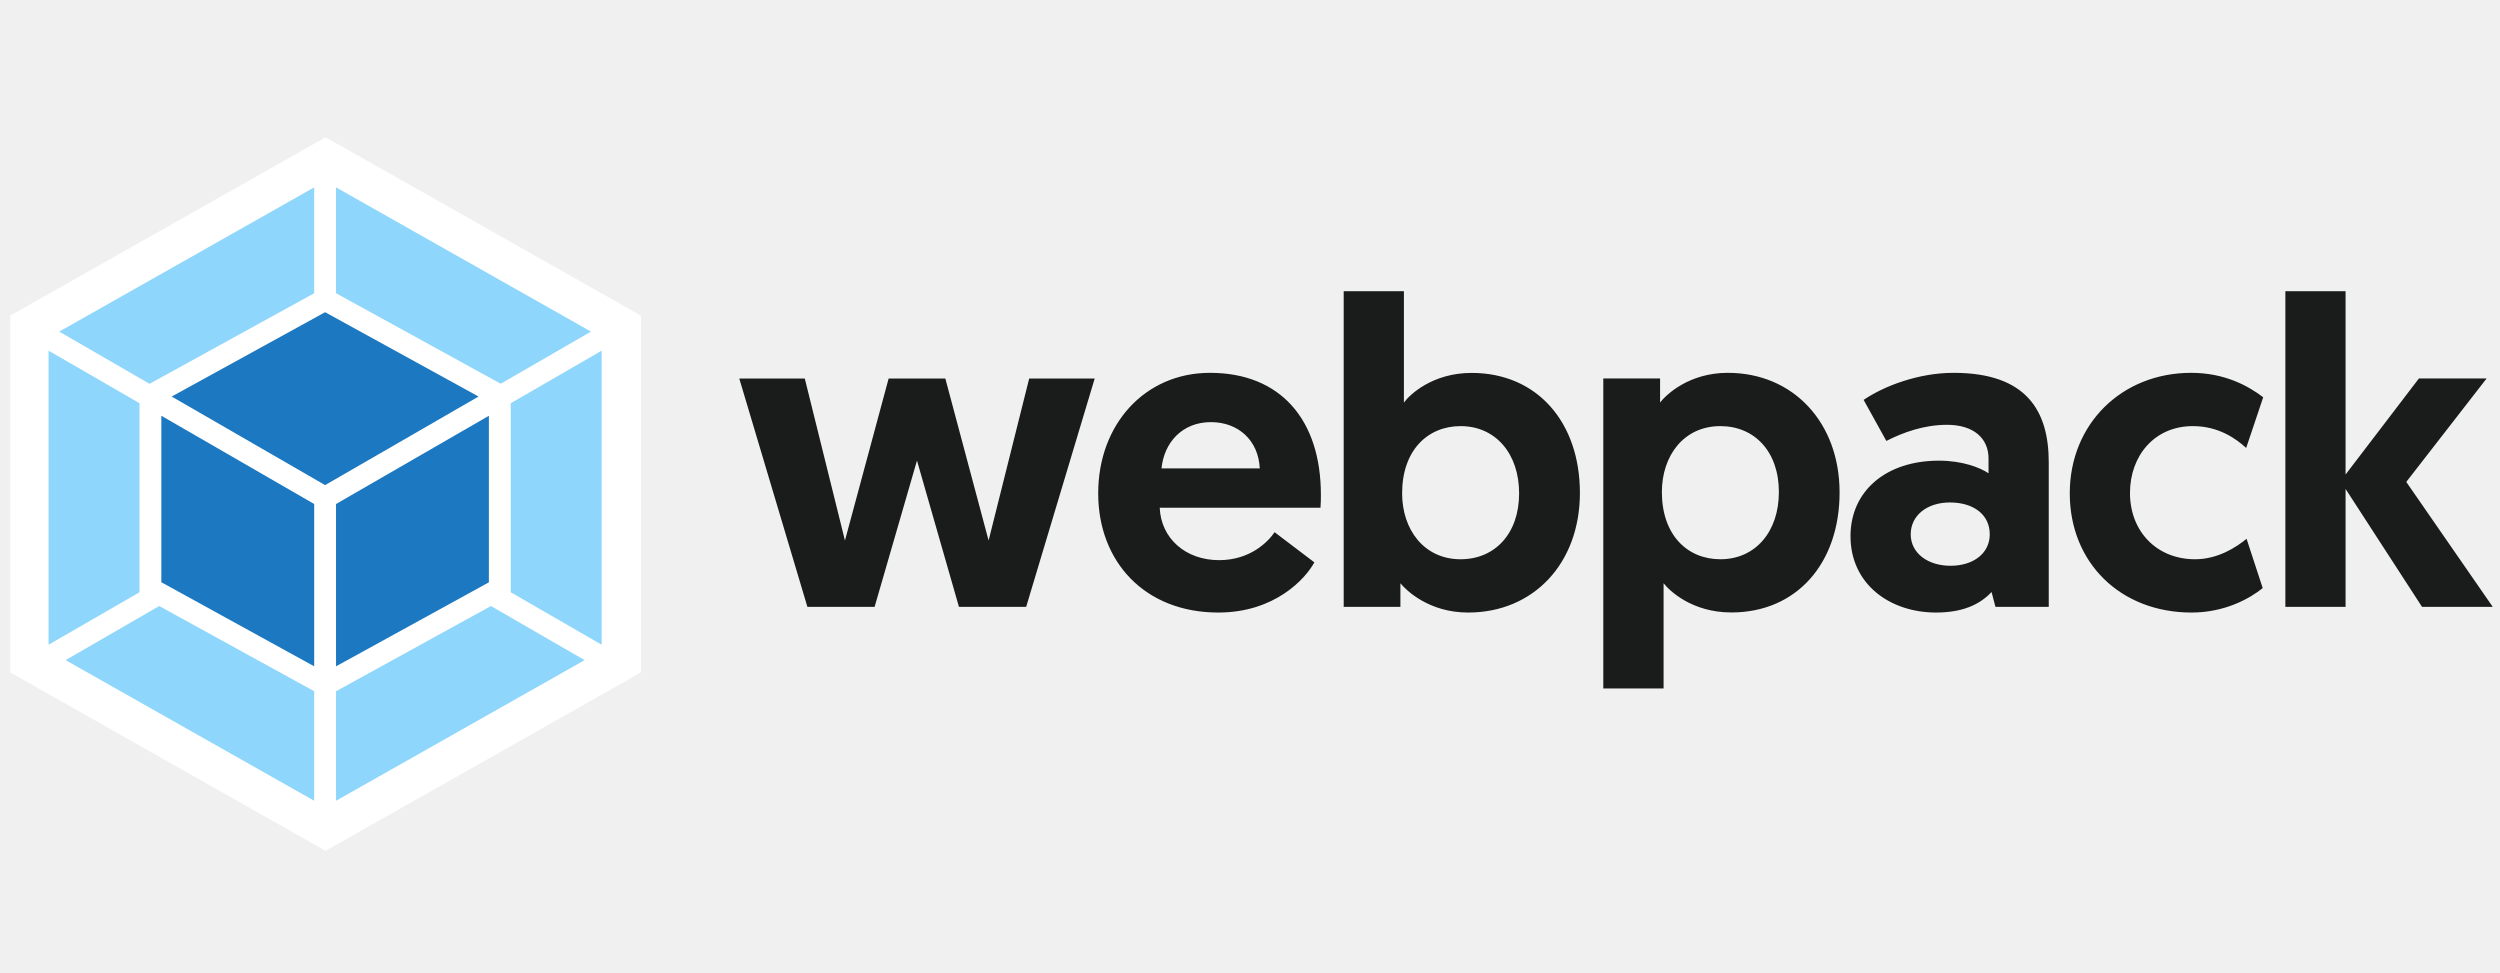
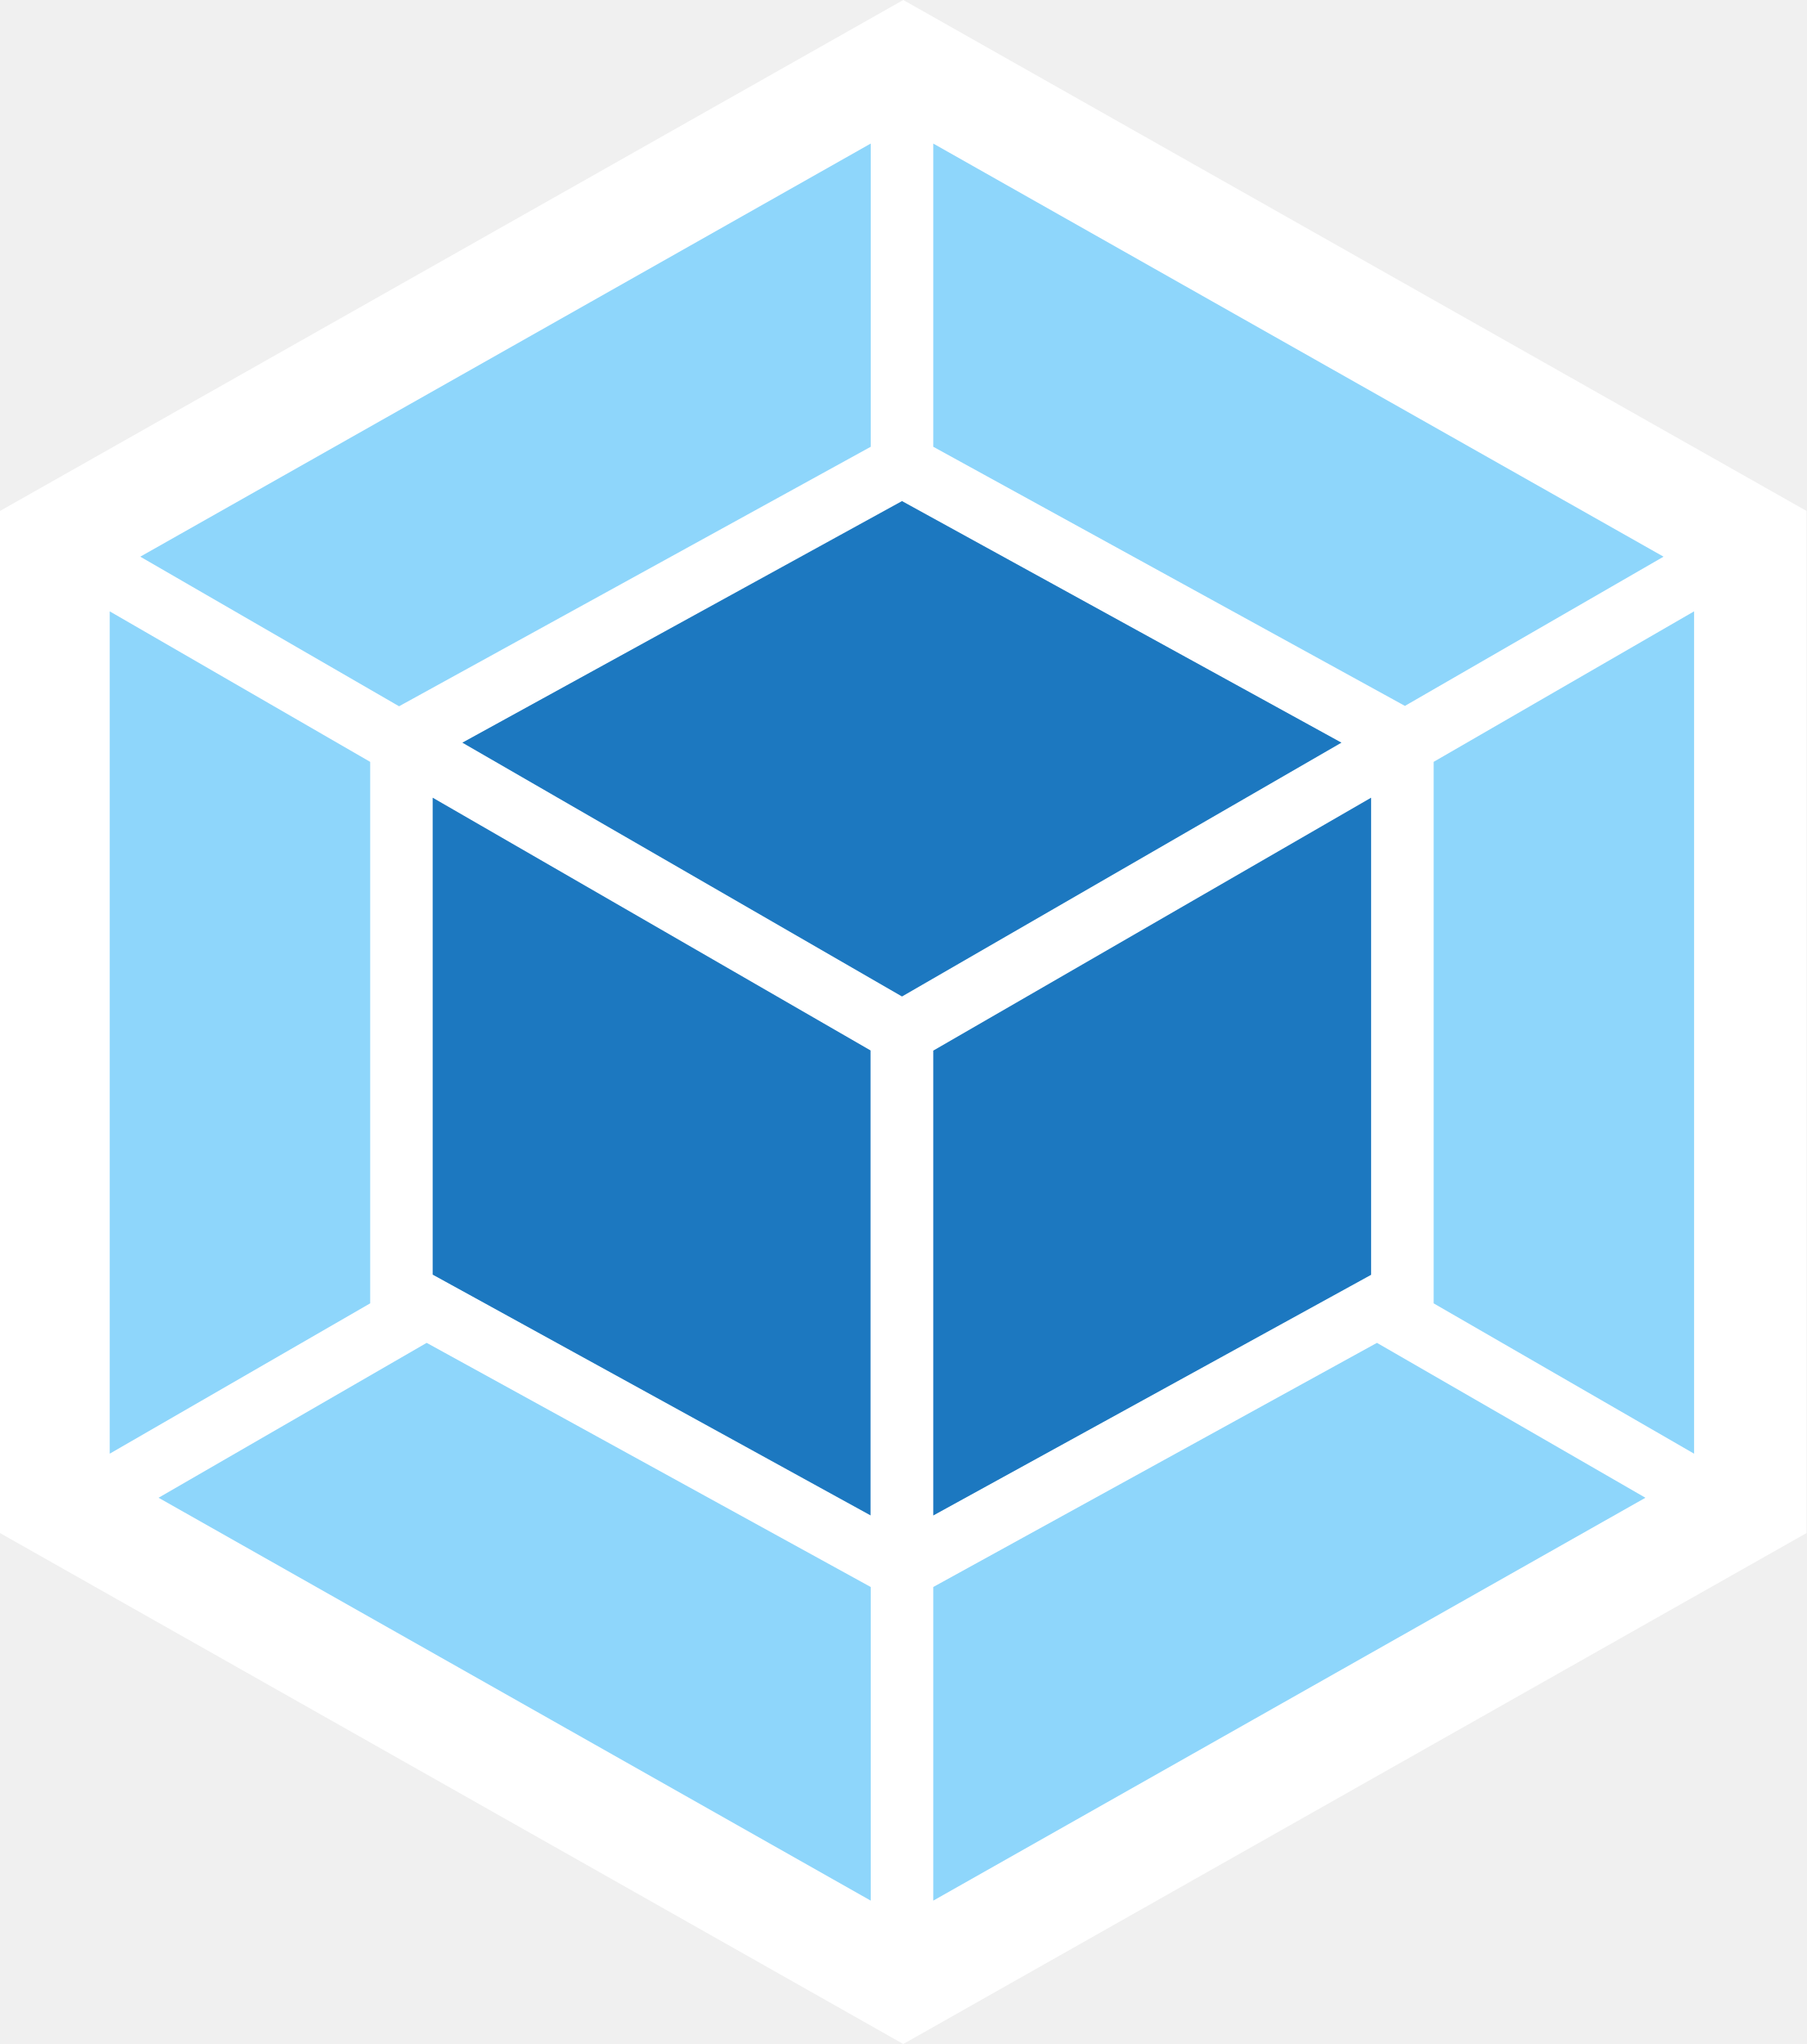
- <svg xmlns="http://www.w3.org/2000/svg" viewBox="0 0 3916 1524" version="1.1" id="svg56">
-   <defs id="defs60" />
-   <path fill="#ffffff" d="m 510.018,215.019 493.931,279.384 V 1053.298 L 510.018,1332.681 16.086,1053.298 V 494.402 Z" id="path48" style="stroke-width:1.276" />
-   <path fill="#8ed6fb" d="M 915.756,1034.025 526.354,1254.316 V 1082.78 L 768.98,949.279 Z m 26.675,-24.122 V 549.284 l -142.436,82.322 v 296.103 z m -839.683,24.122 389.402,220.291 V 1082.78 L 249.395,949.279 Z M 76.073,1009.903 V 549.284 L 218.509,631.605 V 927.709 Z M 92.792,519.418 492.149,293.512 v 165.792 l -255.9,140.777 -2.042,1.149 z m 832.919,0 -399.357,-225.906 v 165.792 l 255.9,140.649 2.042,1.149 z" id="path50" style="stroke-width:1.276" />
-   <path fill="#1c78c0" d="M 492.149,1043.725 252.714,912.01 v -260.75 l 239.435,138.224 z m 34.205,0 239.435,-131.587 V 651.261 L 526.354,789.485 Z M 509.252,779.53 Z M 268.923,621.14 509.252,489.042 749.581,621.14 509.252,759.874 Z" id="path52" style="stroke-width:1.276" />
-   <path fill="#1a1c1c" d="m 1502.092,950.555 h 105.295 l 107.337,-357.621 h -102.615 l -63.56,253.73 -67.772,-253.73 h -88.831 l -68.41,253.73 -62.922,-253.73 H 1157.999 l 106.699,357.621 h 105.295 l 66.368,-229.097 z m 218.121,-177.79 c 0,107.337 73.132,186.724 188.128,186.724 88.959,0 136.82,-53.35 150.477,-78.621 l -62.284,-47.223 c -10.21,15.06 -38.289,43.777 -86.916,43.777 -52.712,0 -91.001,-34.205 -93.043,-82.067 h 251.816 c 0.638,-6.892 0.638,-13.656 0.638,-20.549 0,-116.91 -62.922,-190.808 -173.706,-190.808 -101.977,0 -175.109,80.663 -175.109,188.766 z m 99.169,-39.055 c 4.084,-40.969 32.801,-72.494 77.344,-72.494 43.139,0 74.536,28.717 76.578,72.494 z m 285.255,216.845 h 88.959 v -36.885 c 9.572,11.614 45.181,45.819 106.061,45.819 102.615,0 175.109,-77.217 175.109,-187.362 0,-110.784 -67.006,-188 -169.621,-188 -61.518,0 -97.127,34.205 -106.061,46.458 V 456.113 h -94.319 v 494.442 z m 91.639,-177.79 c 0,-67.006 39.693,-105.295 91.639,-105.295 54.754,0 91.639,43.139 91.639,105.295 0,63.56 -38.289,103.253 -91.639,103.253 -57.434,0 -91.639,-46.585 -91.639,-103.253 z m 315.248,305.676 h 94.319 v -164.899 c 8.934,11.614 44.416,45.819 106.061,45.819 102.615,0 169.621,-77.217 169.621,-188 0,-109.38 -72.494,-187.362 -175.109,-187.362 -60.88,0 -96.489,34.205 -106.061,46.458 v -37.651 h -88.959 v 485.635 z m 91.639,-307.718 c 0,-56.796 34.205,-103.253 91.639,-103.253 53.35,0 91.639,39.693 91.639,103.253 0,62.284 -36.885,105.295 -91.639,105.295 -51.946,0 -91.639,-38.289 -91.639,-105.295 z m 295.465,69.048 c 0,75.175 61.518,119.718 134.012,119.718 41.097,0 68.41,-12.253 86.916,-32.163 l 6.126,23.229 h 83.471 V 724.138 c 0,-80.025 -34.205,-140.139 -149.073,-140.139 -54.754,0 -108.741,20.549 -140.904,42.373 l 35.609,64.326 c 26.675,-13.656 59.476,-25.271 95.085,-25.271 41.735,0 64.964,21.187 64.964,52.712 v 23.229 c -13.018,-8.934 -41.097,-19.783 -77.344,-19.783 -83.471,-0.128 -138.862,47.734 -138.862,118.186 z m 94.319,-2.808 c 0,-29.355 25.271,-49.904 61.518,-49.904 36.247,0 62.284,18.506 62.284,49.904 0,30.121 -26.037,49.265 -61.518,49.265 -35.481,0 -62.284,-19.783 -62.284,-49.265 z m 445.304,39.055 c -59.476,0 -101.849,-43.139 -101.849,-103.891 0,-57.434 37.651,-104.657 98.531,-104.657 40.331,0 67.772,19.783 83.471,34.205 l 26.675,-79.386 c -23.229,-17.741 -60.242,-38.289 -112.826,-38.289 -108.742,0 -190.17,80.025 -190.17,188.766 0,108.741 79.386,186.724 190.808,186.724 51.946,0 91.001,-21.825 111.422,-38.289 l -25.271,-77.217 c -15.826,12.891 -44.543,32.035 -80.79,32.035 z m 141.543,74.536 h 94.319 V 765.873 l 119.718,184.682 h 110.784 l -135.416,-195.658 125.844,-162.091 h -106.061 l -114.868,150.477 V 456.113 h -94.319 z" id="path54" style="stroke-width:1.276" />
+ <svg xmlns="http://www.w3.org/2000/svg" version="1.1" id="svg56" x="0px" y="0px" viewBox="0 0 987.9 1117.7" style="enable-background:new 0 0 987.9 1117.7;" xml:space="preserve">
+   <style type="text/css">
+ 	.st0{fill:#FFFFFF;}
+ 	.st1{fill:#8ED6FB;}
+ 	.st2{fill:#1C78C0;}
+ </style>
+   <path id="path48" class="st0" d="M493.9,0l493.9,279.4v558.9l-493.9,279.4L0,838.3V279.4L493.9,0z" />
+   <path id="path50" class="st1" d="M899.7,819l-389.4,220.3V867.8l242.6-133.5L899.7,819z M926.3,794.9V334.3l-142.4,82.3v296.1  L926.3,794.9z M86.7,819l389.4,220.3V867.8L233.3,734.3L86.7,819z M60,794.9V334.3l142.4,82.3v296.1L60,794.9z M76.7,304.4  L476.1,78.5v165.8L220.2,385.1l-2,1.1L76.7,304.4z M909.6,304.4L510.3,78.5v165.8l255.9,140.6l2,1.1L909.6,304.4z" />
+   <path id="path52" class="st2" d="M476.1,828.7L236.6,697V436.2l239.4,138.2V828.7z M510.3,828.7l239.4-131.6V436.2L510.3,574.5  L510.3,828.7z M252.8,406.1L493.2,274l240.3,132.1L493.2,544.9L252.8,406.1z" />
</svg>
